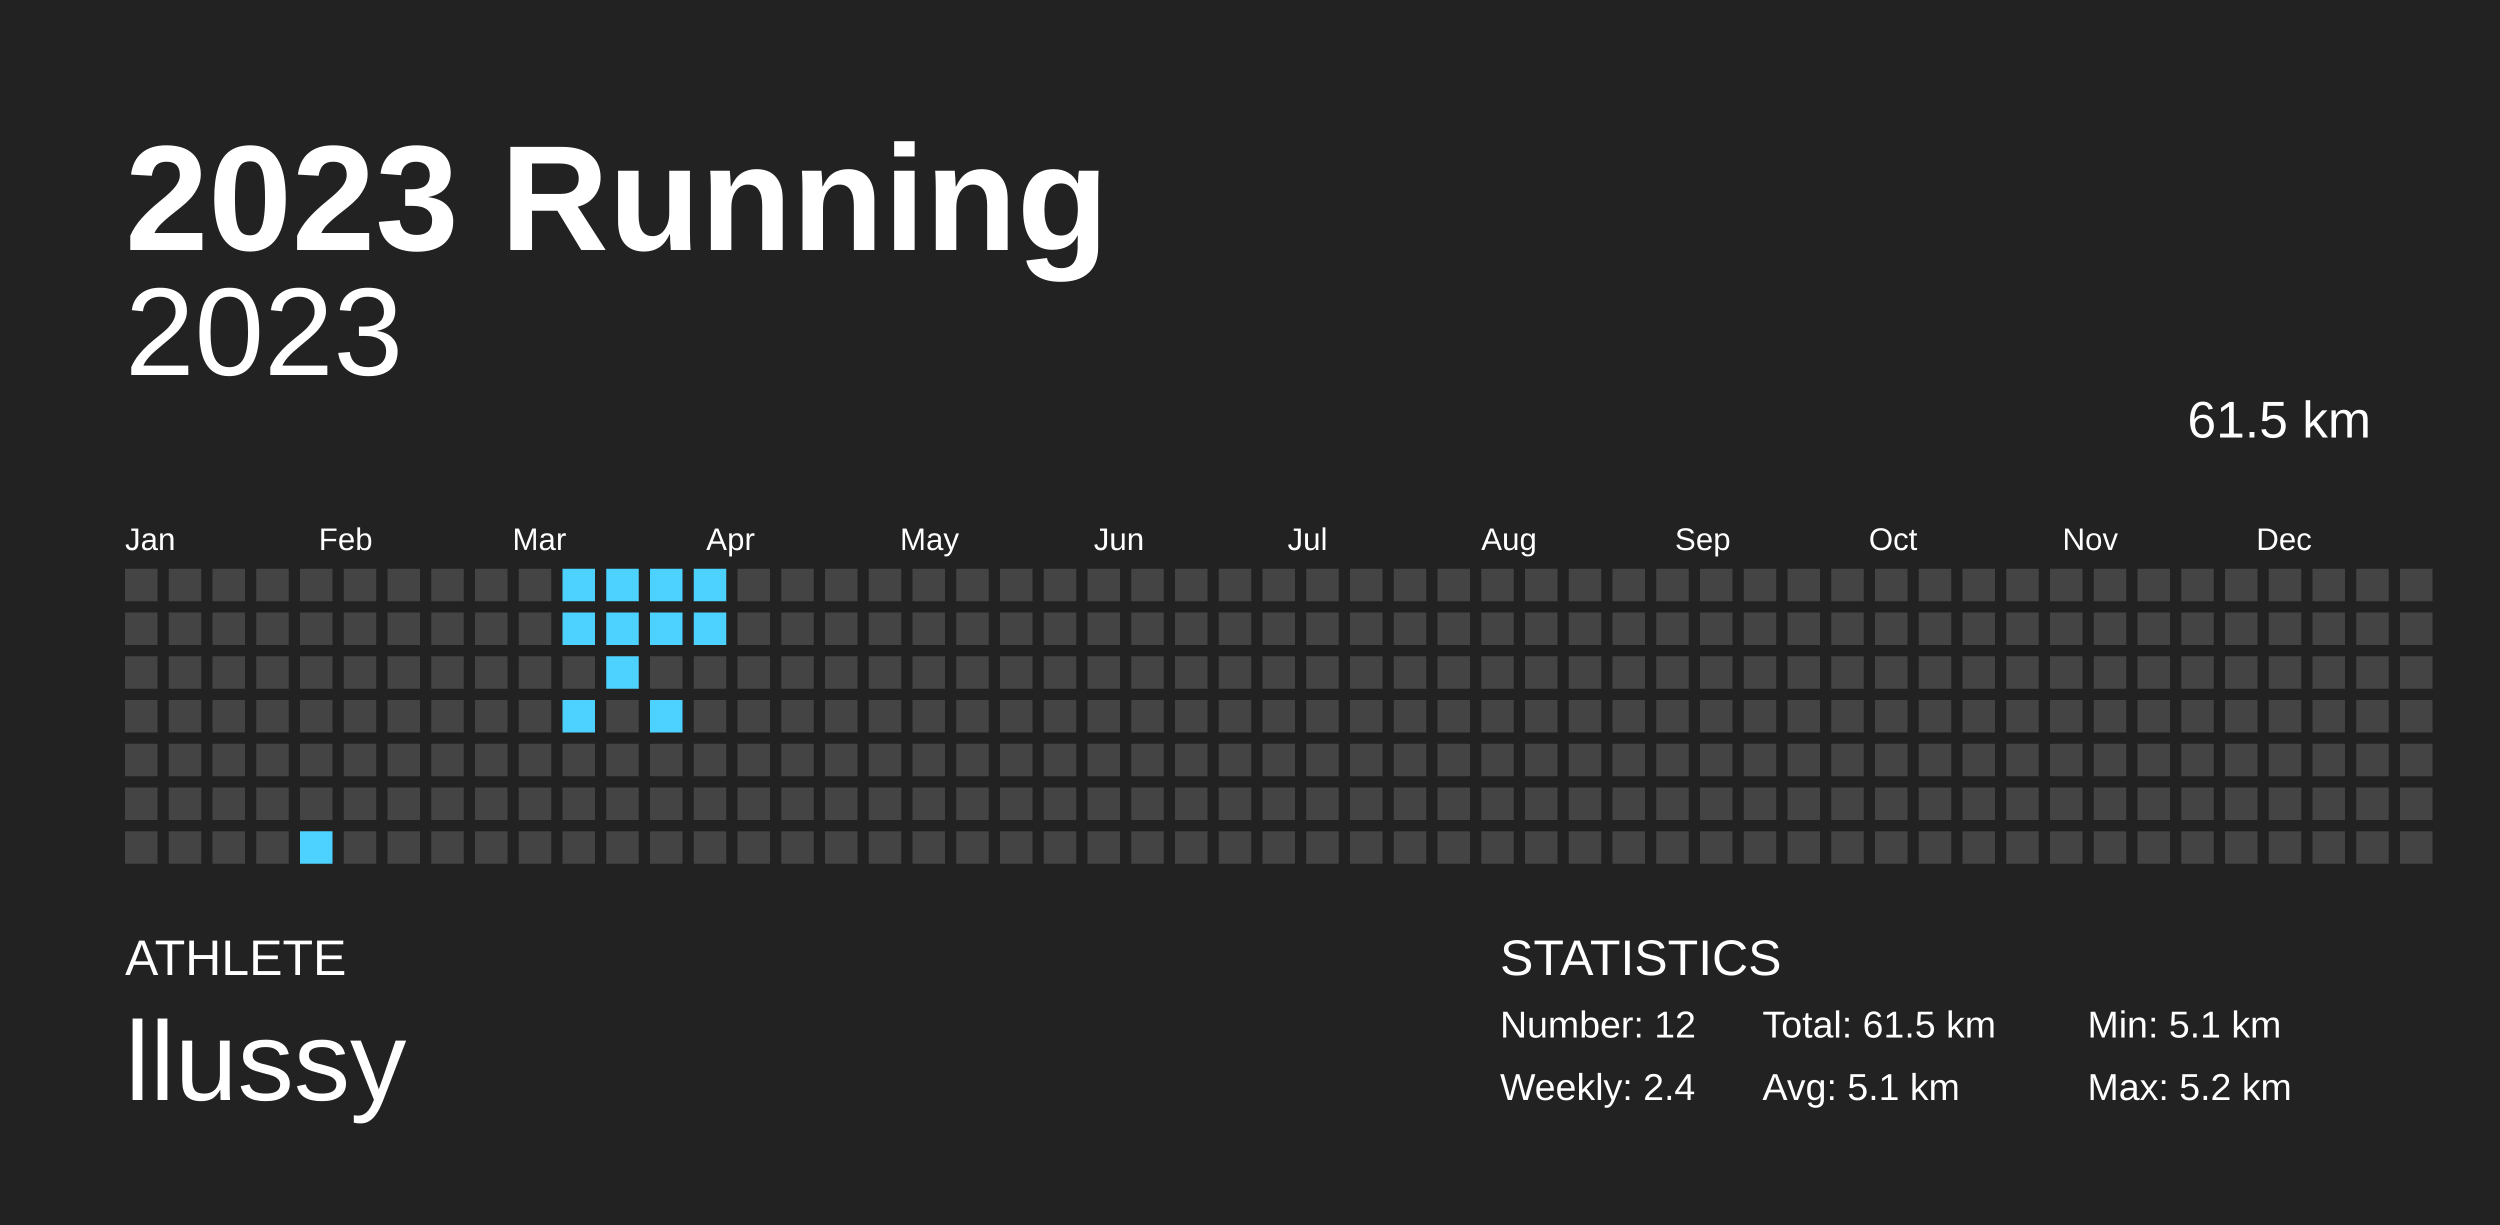
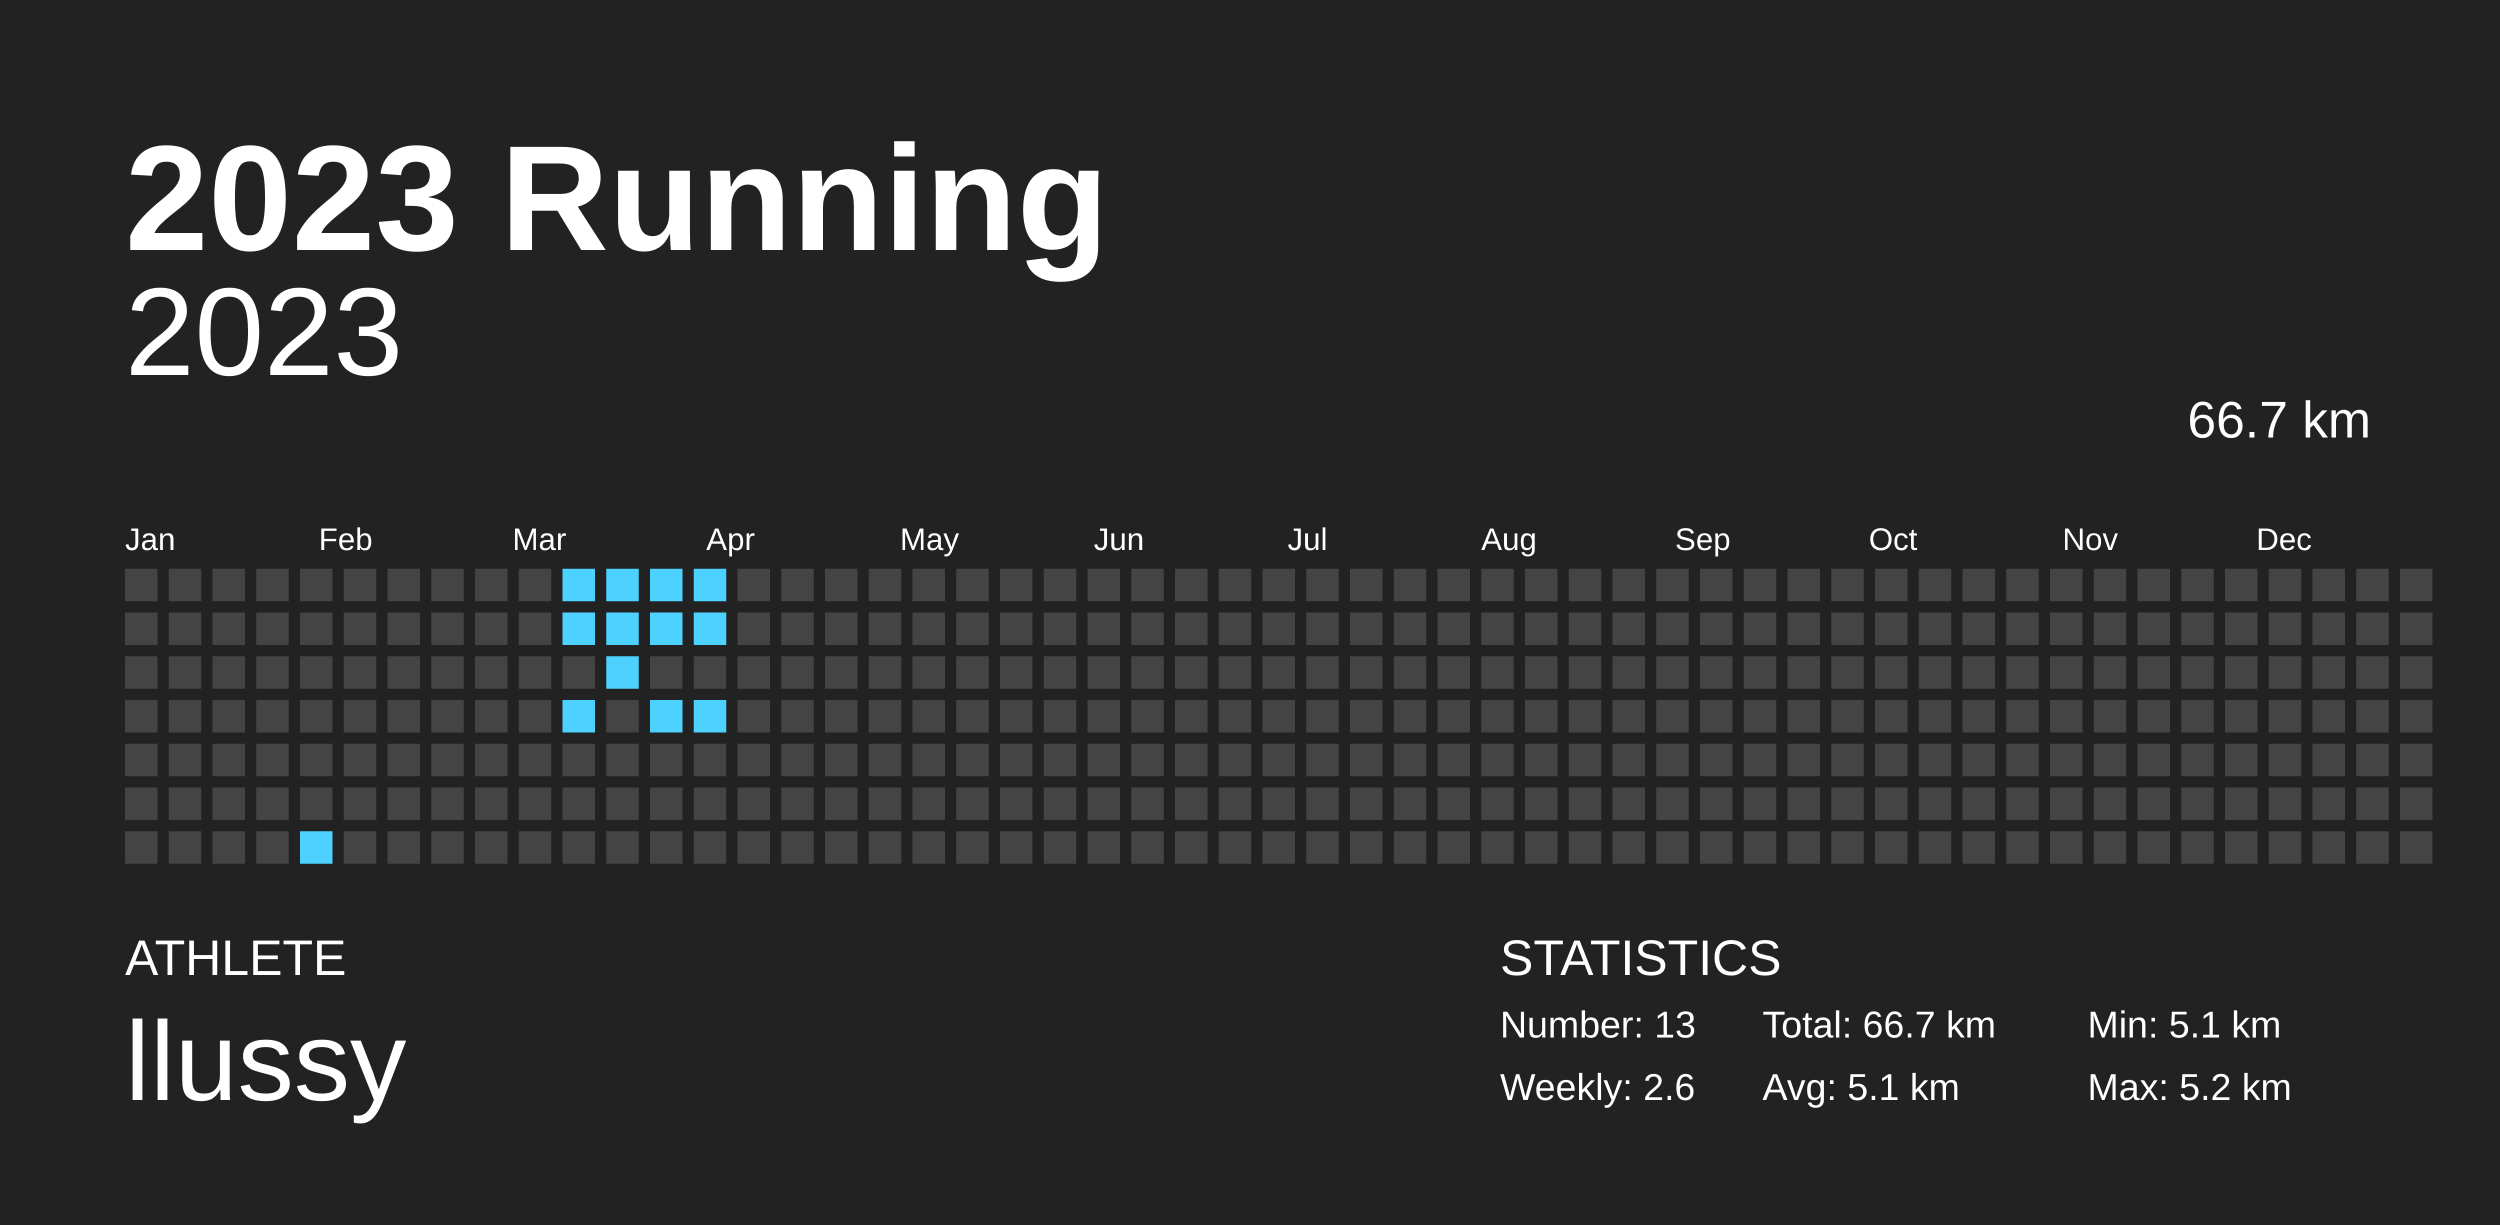
<svg xmlns="http://www.w3.org/2000/svg" baseProfile="full" height="98mm" version="1.1" viewBox="0,0,200,98" width="200mm">
  <defs />
  <rect fill="#222222" height="98" width="200" x="0" y="0" />
  <text fill="#FFFFFF" style="font-size:12px; font-family:Arial; font-weight:bold;" x="10" y="20">2023 Running</text>
  <text fill="#FFFFFF" style="font-size:4px; font-family:Arial" x="10" y="78">ATHLETE</text>
  <text fill="#FFFFFF" style="font-size:9px; font-family:Arial" x="10" y="88">llussy</text>
  <text fill="#FFFFFF" style="font-size:4px; font-family:Arial" x="120" y="78">STATISTICS</text>
-   <text fill="#FFFFFF" style="font-size:3px; font-family:Arial" x="120" y="83">Number: 12</text>
-   <text fill="#FFFFFF" style="font-size:3px; font-family:Arial" x="120" y="88">Weekly: 2.4</text>
-   <text fill="#FFFFFF" style="font-size:3px; font-family:Arial" x="141" y="83">Total: 61.5 km</text>
+   <text fill="#FFFFFF" style="font-size:3px; font-family:Arial" x="120" y="83">Number: 13</text>
+   <text fill="#FFFFFF" style="font-size:3px; font-family:Arial" x="120" y="88">Weekly: 2.6</text>
+   <text fill="#FFFFFF" style="font-size:3px; font-family:Arial" x="141" y="83">Total: 66.7 km</text>
  <text fill="#FFFFFF" style="font-size:3px; font-family:Arial" x="141" y="88">Avg: 5.1 km</text>
  <text fill="#FFFFFF" style="font-size:3px; font-family:Arial" x="167" y="83">Min: 5.1 km</text>
  <text fill="#FFFFFF" style="font-size:3px; font-family:Arial" x="167" y="88">Max: 5.2 km</text>
  <text alignment-baseline="hanging" fill="#FFFFFF" style="font-size:10.0px; font-family:Arial;" x="10" y="30">2023</text>
-   <text alignment-baseline="hanging" fill="#FFFFFF" style="font-size:4.125px; font-family:Arial;" x="175" y="35">61.5 km</text>
+   <text alignment-baseline="hanging" fill="#FFFFFF" style="font-size:4.125px; font-family:Arial;" x="175" y="35">66.7 km</text>
  <text fill="#FFFFFF" style="font-size:2.5px; font-family:Arial" x="10.0" y="44">Jan</text>
  <text fill="#FFFFFF" style="font-size:2.5px; font-family:Arial" x="25.5" y="44">Feb</text>
  <text fill="#FFFFFF" style="font-size:2.5px; font-family:Arial" x="41.0" y="44">Mar</text>
  <text fill="#FFFFFF" style="font-size:2.5px; font-family:Arial" x="56.5" y="44">Apr</text>
  <text fill="#FFFFFF" style="font-size:2.5px; font-family:Arial" x="72.0" y="44">May</text>
  <text fill="#FFFFFF" style="font-size:2.5px; font-family:Arial" x="87.5" y="44">Jun</text>
  <text fill="#FFFFFF" style="font-size:2.5px; font-family:Arial" x="103.0" y="44">Jul</text>
  <text fill="#FFFFFF" style="font-size:2.5px; font-family:Arial" x="118.5" y="44">Aug</text>
  <text fill="#FFFFFF" style="font-size:2.5px; font-family:Arial" x="134.0" y="44">Sep</text>
  <text fill="#FFFFFF" style="font-size:2.5px; font-family:Arial" x="149.5" y="44">Oct</text>
  <text fill="#FFFFFF" style="font-size:2.5px; font-family:Arial" x="165.0" y="44">Nov</text>
  <text fill="#FFFFFF" style="font-size:2.5px; font-family:Arial" x="180.5" y="44">Dec</text>
  <rect fill="#444444" height="2.6" width="2.6" x="10.0" y="45.5" />
  <rect fill="#444444" height="2.6" width="2.6" x="10.0" y="49.0" />
  <rect fill="#444444" height="2.6" width="2.6" x="10.0" y="52.5" />
  <rect fill="#444444" height="2.6" width="2.6" x="10.0" y="56.0" />
  <rect fill="#444444" height="2.6" width="2.6" x="10.0" y="59.5" />
  <rect fill="#444444" height="2.6" width="2.6" x="10.0" y="63.0" />
  <rect fill="#444444" height="2.6" width="2.6" x="10.0" y="66.5" />
  <rect fill="#444444" height="2.6" width="2.6" x="13.5" y="45.5" />
  <rect fill="#444444" height="2.6" width="2.6" x="13.5" y="49.0" />
  <rect fill="#444444" height="2.6" width="2.6" x="13.5" y="52.5" />
  <rect fill="#444444" height="2.6" width="2.6" x="13.5" y="56.0" />
  <rect fill="#444444" height="2.6" width="2.6" x="13.5" y="59.5" />
  <rect fill="#444444" height="2.6" width="2.6" x="13.5" y="63.0" />
  <rect fill="#444444" height="2.6" width="2.6" x="13.5" y="66.5" />
  <rect fill="#444444" height="2.6" width="2.6" x="17.0" y="45.5" />
  <rect fill="#444444" height="2.6" width="2.6" x="17.0" y="49.0" />
  <rect fill="#444444" height="2.6" width="2.6" x="17.0" y="52.5" />
  <rect fill="#444444" height="2.6" width="2.6" x="17.0" y="56.0" />
  <rect fill="#444444" height="2.6" width="2.6" x="17.0" y="59.5" />
  <rect fill="#444444" height="2.6" width="2.6" x="17.0" y="63.0" />
  <rect fill="#444444" height="2.6" width="2.6" x="17.0" y="66.5" />
  <rect fill="#444444" height="2.6" width="2.6" x="20.5" y="45.5" />
  <rect fill="#444444" height="2.6" width="2.6" x="20.5" y="49.0" />
  <rect fill="#444444" height="2.6" width="2.6" x="20.5" y="52.5" />
  <rect fill="#444444" height="2.6" width="2.6" x="20.5" y="56.0" />
  <rect fill="#444444" height="2.6" width="2.6" x="20.5" y="59.5" />
  <rect fill="#444444" height="2.6" width="2.6" x="20.5" y="63.0" />
  <rect fill="#444444" height="2.6" width="2.6" x="20.5" y="66.5" />
  <rect fill="#444444" height="2.6" width="2.6" x="24.0" y="45.5" />
  <rect fill="#444444" height="2.6" width="2.6" x="24.0" y="49.0" />
  <rect fill="#444444" height="2.6" width="2.6" x="24.0" y="52.5" />
  <rect fill="#444444" height="2.6" width="2.6" x="24.0" y="56.0" />
  <rect fill="#444444" height="2.6" width="2.6" x="24.0" y="59.5" />
  <rect fill="#444444" height="2.6" width="2.6" x="24.0" y="63.0" />
  <rect fill="#4dd2ff" height="2.6" width="2.6" x="24.0" y="66.5" />
  <rect fill="#444444" height="2.6" width="2.6" x="27.5" y="45.5" />
  <rect fill="#444444" height="2.6" width="2.6" x="27.5" y="49.0" />
  <rect fill="#444444" height="2.6" width="2.6" x="27.5" y="52.5" />
  <rect fill="#444444" height="2.6" width="2.6" x="27.5" y="56.0" />
  <rect fill="#444444" height="2.6" width="2.6" x="27.5" y="59.5" />
  <rect fill="#444444" height="2.6" width="2.6" x="27.5" y="63.0" />
  <rect fill="#444444" height="2.6" width="2.6" x="27.5" y="66.5" />
  <rect fill="#444444" height="2.6" width="2.6" x="31.0" y="45.5" />
  <rect fill="#444444" height="2.6" width="2.6" x="31.0" y="49.0" />
  <rect fill="#444444" height="2.6" width="2.6" x="31.0" y="52.5" />
  <rect fill="#444444" height="2.6" width="2.6" x="31.0" y="56.0" />
  <rect fill="#444444" height="2.6" width="2.6" x="31.0" y="59.5" />
  <rect fill="#444444" height="2.6" width="2.6" x="31.0" y="63.0" />
  <rect fill="#444444" height="2.6" width="2.6" x="31.0" y="66.5" />
  <rect fill="#444444" height="2.6" width="2.6" x="34.5" y="45.5" />
  <rect fill="#444444" height="2.6" width="2.6" x="34.5" y="49.0" />
  <rect fill="#444444" height="2.6" width="2.6" x="34.5" y="52.5" />
  <rect fill="#444444" height="2.6" width="2.6" x="34.5" y="56.0" />
  <rect fill="#444444" height="2.6" width="2.6" x="34.5" y="59.5" />
  <rect fill="#444444" height="2.6" width="2.6" x="34.5" y="63.0" />
  <rect fill="#444444" height="2.6" width="2.6" x="34.5" y="66.5" />
  <rect fill="#444444" height="2.6" width="2.6" x="38.0" y="45.5" />
  <rect fill="#444444" height="2.6" width="2.6" x="38.0" y="49.0" />
  <rect fill="#444444" height="2.6" width="2.6" x="38.0" y="52.5" />
  <rect fill="#444444" height="2.6" width="2.6" x="38.0" y="56.0" />
  <rect fill="#444444" height="2.6" width="2.6" x="38.0" y="59.5" />
  <rect fill="#444444" height="2.6" width="2.6" x="38.0" y="63.0" />
  <rect fill="#444444" height="2.6" width="2.6" x="38.0" y="66.5" />
  <rect fill="#444444" height="2.6" width="2.6" x="41.5" y="45.5" />
  <rect fill="#444444" height="2.6" width="2.6" x="41.5" y="49.0" />
  <rect fill="#444444" height="2.6" width="2.6" x="41.5" y="52.5" />
  <rect fill="#444444" height="2.6" width="2.6" x="41.5" y="56.0" />
  <rect fill="#444444" height="2.6" width="2.6" x="41.5" y="59.5" />
  <rect fill="#444444" height="2.6" width="2.6" x="41.5" y="63.0" />
  <rect fill="#444444" height="2.6" width="2.6" x="41.5" y="66.5" />
  <rect fill="#4dd2ff" height="2.6" width="2.6" x="45.0" y="45.5" />
  <rect fill="#4dd2ff" height="2.6" width="2.6" x="45.0" y="49.0" />
  <rect fill="#444444" height="2.6" width="2.6" x="45.0" y="52.5" />
  <rect fill="#4dd2ff" height="2.6" width="2.6" x="45.0" y="56.0" />
  <rect fill="#444444" height="2.6" width="2.6" x="45.0" y="59.5" />
  <rect fill="#444444" height="2.6" width="2.6" x="45.0" y="63.0" />
  <rect fill="#444444" height="2.6" width="2.6" x="45.0" y="66.5" />
  <rect fill="#4dd2ff" height="2.6" width="2.6" x="48.5" y="45.5" />
  <rect fill="#4dd2ff" height="2.6" width="2.6" x="48.5" y="49.0" />
  <rect fill="#4dd2ff" height="2.6" width="2.6" x="48.5" y="52.5" />
  <rect fill="#444444" height="2.6" width="2.6" x="48.5" y="56.0" />
  <rect fill="#444444" height="2.6" width="2.6" x="48.5" y="59.5" />
  <rect fill="#444444" height="2.6" width="2.6" x="48.5" y="63.0" />
  <rect fill="#444444" height="2.6" width="2.6" x="48.5" y="66.5" />
  <rect fill="#4dd2ff" height="2.6" width="2.6" x="52.0" y="45.5" />
  <rect fill="#4dd2ff" height="2.6" width="2.6" x="52.0" y="49.0" />
  <rect fill="#444444" height="2.6" width="2.6" x="52.0" y="52.5" />
  <rect fill="#4dd2ff" height="2.6" width="2.6" x="52.0" y="56.0" />
  <rect fill="#444444" height="2.6" width="2.6" x="52.0" y="59.5" />
  <rect fill="#444444" height="2.6" width="2.6" x="52.0" y="63.0" />
  <rect fill="#444444" height="2.6" width="2.6" x="52.0" y="66.5" />
  <rect fill="#4dd2ff" height="2.6" width="2.6" x="55.5" y="45.5" />
  <rect fill="#4dd2ff" height="2.6" width="2.6" x="55.5" y="49.0" />
  <rect fill="#444444" height="2.6" width="2.6" x="55.5" y="52.5" />
-   <rect fill="#444444" height="2.6" width="2.6" x="55.5" y="56.0" />
+   <rect fill="#4dd2ff" height="2.6" width="2.6" x="55.5" y="56.0" />
  <rect fill="#444444" height="2.6" width="2.6" x="55.5" y="59.5" />
  <rect fill="#444444" height="2.6" width="2.6" x="55.5" y="63.0" />
  <rect fill="#444444" height="2.6" width="2.6" x="55.5" y="66.5" />
  <rect fill="#444444" height="2.6" width="2.6" x="59.0" y="45.5" />
  <rect fill="#444444" height="2.6" width="2.6" x="59.0" y="49.0" />
  <rect fill="#444444" height="2.6" width="2.6" x="59.0" y="52.5" />
  <rect fill="#444444" height="2.6" width="2.6" x="59.0" y="56.0" />
  <rect fill="#444444" height="2.6" width="2.6" x="59.0" y="59.5" />
  <rect fill="#444444" height="2.6" width="2.6" x="59.0" y="63.0" />
  <rect fill="#444444" height="2.6" width="2.6" x="59.0" y="66.5" />
  <rect fill="#444444" height="2.6" width="2.6" x="62.5" y="45.5" />
  <rect fill="#444444" height="2.6" width="2.6" x="62.5" y="49.0" />
  <rect fill="#444444" height="2.6" width="2.6" x="62.5" y="52.5" />
  <rect fill="#444444" height="2.6" width="2.6" x="62.5" y="56.0" />
  <rect fill="#444444" height="2.6" width="2.6" x="62.5" y="59.5" />
  <rect fill="#444444" height="2.6" width="2.6" x="62.5" y="63.0" />
  <rect fill="#444444" height="2.6" width="2.6" x="62.5" y="66.5" />
  <rect fill="#444444" height="2.6" width="2.6" x="66.0" y="45.5" />
  <rect fill="#444444" height="2.6" width="2.6" x="66.0" y="49.0" />
  <rect fill="#444444" height="2.6" width="2.6" x="66.0" y="52.5" />
  <rect fill="#444444" height="2.6" width="2.6" x="66.0" y="56.0" />
  <rect fill="#444444" height="2.6" width="2.6" x="66.0" y="59.5" />
  <rect fill="#444444" height="2.6" width="2.6" x="66.0" y="63.0" />
  <rect fill="#444444" height="2.6" width="2.6" x="66.0" y="66.5" />
  <rect fill="#444444" height="2.6" width="2.6" x="69.5" y="45.5" />
  <rect fill="#444444" height="2.6" width="2.6" x="69.5" y="49.0" />
  <rect fill="#444444" height="2.6" width="2.6" x="69.5" y="52.5" />
  <rect fill="#444444" height="2.6" width="2.6" x="69.5" y="56.0" />
  <rect fill="#444444" height="2.6" width="2.6" x="69.5" y="59.5" />
  <rect fill="#444444" height="2.6" width="2.6" x="69.5" y="63.0" />
  <rect fill="#444444" height="2.6" width="2.6" x="69.5" y="66.5" />
  <rect fill="#444444" height="2.6" width="2.6" x="73.0" y="45.5" />
  <rect fill="#444444" height="2.6" width="2.6" x="73.0" y="49.0" />
  <rect fill="#444444" height="2.6" width="2.6" x="73.0" y="52.5" />
  <rect fill="#444444" height="2.6" width="2.6" x="73.0" y="56.0" />
  <rect fill="#444444" height="2.6" width="2.6" x="73.0" y="59.5" />
  <rect fill="#444444" height="2.6" width="2.6" x="73.0" y="63.0" />
  <rect fill="#444444" height="2.6" width="2.6" x="73.0" y="66.5" />
  <rect fill="#444444" height="2.6" width="2.6" x="76.5" y="45.5" />
  <rect fill="#444444" height="2.6" width="2.6" x="76.5" y="49.0" />
  <rect fill="#444444" height="2.6" width="2.6" x="76.5" y="52.5" />
  <rect fill="#444444" height="2.6" width="2.6" x="76.5" y="56.0" />
  <rect fill="#444444" height="2.6" width="2.6" x="76.5" y="59.5" />
  <rect fill="#444444" height="2.6" width="2.6" x="76.5" y="63.0" />
  <rect fill="#444444" height="2.6" width="2.6" x="76.5" y="66.5" />
  <rect fill="#444444" height="2.6" width="2.6" x="80.0" y="45.5" />
  <rect fill="#444444" height="2.6" width="2.6" x="80.0" y="49.0" />
  <rect fill="#444444" height="2.6" width="2.6" x="80.0" y="52.5" />
  <rect fill="#444444" height="2.6" width="2.6" x="80.0" y="56.0" />
  <rect fill="#444444" height="2.6" width="2.6" x="80.0" y="59.5" />
  <rect fill="#444444" height="2.6" width="2.6" x="80.0" y="63.0" />
  <rect fill="#444444" height="2.6" width="2.6" x="80.0" y="66.5" />
  <rect fill="#444444" height="2.6" width="2.6" x="83.5" y="45.5" />
  <rect fill="#444444" height="2.6" width="2.6" x="83.5" y="49.0" />
  <rect fill="#444444" height="2.6" width="2.6" x="83.5" y="52.5" />
  <rect fill="#444444" height="2.6" width="2.6" x="83.5" y="56.0" />
  <rect fill="#444444" height="2.6" width="2.6" x="83.5" y="59.5" />
  <rect fill="#444444" height="2.6" width="2.6" x="83.5" y="63.0" />
  <rect fill="#444444" height="2.6" width="2.6" x="83.5" y="66.5" />
  <rect fill="#444444" height="2.6" width="2.6" x="87.0" y="45.5" />
  <rect fill="#444444" height="2.6" width="2.6" x="87.0" y="49.0" />
  <rect fill="#444444" height="2.6" width="2.6" x="87.0" y="52.5" />
  <rect fill="#444444" height="2.6" width="2.6" x="87.0" y="56.0" />
  <rect fill="#444444" height="2.6" width="2.6" x="87.0" y="59.5" />
  <rect fill="#444444" height="2.6" width="2.6" x="87.0" y="63.0" />
  <rect fill="#444444" height="2.6" width="2.6" x="87.0" y="66.5" />
  <rect fill="#444444" height="2.6" width="2.6" x="90.5" y="45.5" />
  <rect fill="#444444" height="2.6" width="2.6" x="90.5" y="49.0" />
  <rect fill="#444444" height="2.6" width="2.6" x="90.5" y="52.5" />
  <rect fill="#444444" height="2.6" width="2.6" x="90.5" y="56.0" />
  <rect fill="#444444" height="2.6" width="2.6" x="90.5" y="59.5" />
  <rect fill="#444444" height="2.6" width="2.6" x="90.5" y="63.0" />
  <rect fill="#444444" height="2.6" width="2.6" x="90.5" y="66.5" />
  <rect fill="#444444" height="2.6" width="2.6" x="94.0" y="45.5" />
  <rect fill="#444444" height="2.6" width="2.6" x="94.0" y="49.0" />
  <rect fill="#444444" height="2.6" width="2.6" x="94.0" y="52.5" />
  <rect fill="#444444" height="2.6" width="2.6" x="94.0" y="56.0" />
  <rect fill="#444444" height="2.6" width="2.6" x="94.0" y="59.5" />
  <rect fill="#444444" height="2.6" width="2.6" x="94.0" y="63.0" />
  <rect fill="#444444" height="2.6" width="2.6" x="94.0" y="66.5" />
  <rect fill="#444444" height="2.6" width="2.6" x="97.5" y="45.5" />
  <rect fill="#444444" height="2.6" width="2.6" x="97.5" y="49.0" />
  <rect fill="#444444" height="2.6" width="2.6" x="97.5" y="52.5" />
  <rect fill="#444444" height="2.6" width="2.6" x="97.5" y="56.0" />
  <rect fill="#444444" height="2.6" width="2.6" x="97.5" y="59.5" />
  <rect fill="#444444" height="2.6" width="2.6" x="97.5" y="63.0" />
  <rect fill="#444444" height="2.6" width="2.6" x="97.5" y="66.5" />
  <rect fill="#444444" height="2.6" width="2.6" x="101.0" y="45.5" />
  <rect fill="#444444" height="2.6" width="2.6" x="101.0" y="49.0" />
  <rect fill="#444444" height="2.6" width="2.6" x="101.0" y="52.5" />
  <rect fill="#444444" height="2.6" width="2.6" x="101.0" y="56.0" />
  <rect fill="#444444" height="2.6" width="2.6" x="101.0" y="59.5" />
  <rect fill="#444444" height="2.6" width="2.6" x="101.0" y="63.0" />
  <rect fill="#444444" height="2.6" width="2.6" x="101.0" y="66.5" />
  <rect fill="#444444" height="2.6" width="2.6" x="104.5" y="45.5" />
  <rect fill="#444444" height="2.6" width="2.6" x="104.5" y="49.0" />
  <rect fill="#444444" height="2.6" width="2.6" x="104.5" y="52.5" />
  <rect fill="#444444" height="2.6" width="2.6" x="104.5" y="56.0" />
  <rect fill="#444444" height="2.6" width="2.6" x="104.5" y="59.5" />
  <rect fill="#444444" height="2.6" width="2.6" x="104.5" y="63.0" />
  <rect fill="#444444" height="2.6" width="2.6" x="104.5" y="66.5" />
  <rect fill="#444444" height="2.6" width="2.6" x="108.0" y="45.5" />
  <rect fill="#444444" height="2.6" width="2.6" x="108.0" y="49.0" />
  <rect fill="#444444" height="2.6" width="2.6" x="108.0" y="52.5" />
  <rect fill="#444444" height="2.6" width="2.6" x="108.0" y="56.0" />
  <rect fill="#444444" height="2.6" width="2.6" x="108.0" y="59.5" />
  <rect fill="#444444" height="2.6" width="2.6" x="108.0" y="63.0" />
  <rect fill="#444444" height="2.6" width="2.6" x="108.0" y="66.5" />
  <rect fill="#444444" height="2.6" width="2.6" x="111.5" y="45.5" />
  <rect fill="#444444" height="2.6" width="2.6" x="111.5" y="49.0" />
  <rect fill="#444444" height="2.6" width="2.6" x="111.5" y="52.5" />
  <rect fill="#444444" height="2.6" width="2.6" x="111.5" y="56.0" />
  <rect fill="#444444" height="2.6" width="2.6" x="111.5" y="59.5" />
  <rect fill="#444444" height="2.6" width="2.6" x="111.5" y="63.0" />
  <rect fill="#444444" height="2.6" width="2.6" x="111.5" y="66.5" />
  <rect fill="#444444" height="2.6" width="2.6" x="115.0" y="45.5" />
  <rect fill="#444444" height="2.6" width="2.6" x="115.0" y="49.0" />
  <rect fill="#444444" height="2.6" width="2.6" x="115.0" y="52.5" />
  <rect fill="#444444" height="2.6" width="2.6" x="115.0" y="56.0" />
  <rect fill="#444444" height="2.6" width="2.6" x="115.0" y="59.5" />
  <rect fill="#444444" height="2.6" width="2.6" x="115.0" y="63.0" />
  <rect fill="#444444" height="2.6" width="2.6" x="115.0" y="66.5" />
  <rect fill="#444444" height="2.6" width="2.6" x="118.5" y="45.5" />
  <rect fill="#444444" height="2.6" width="2.6" x="118.5" y="49.0" />
  <rect fill="#444444" height="2.6" width="2.6" x="118.5" y="52.5" />
  <rect fill="#444444" height="2.6" width="2.6" x="118.5" y="56.0" />
  <rect fill="#444444" height="2.6" width="2.6" x="118.5" y="59.5" />
  <rect fill="#444444" height="2.6" width="2.6" x="118.5" y="63.0" />
  <rect fill="#444444" height="2.6" width="2.6" x="118.5" y="66.5" />
  <rect fill="#444444" height="2.6" width="2.6" x="122.0" y="45.5" />
  <rect fill="#444444" height="2.6" width="2.6" x="122.0" y="49.0" />
  <rect fill="#444444" height="2.6" width="2.6" x="122.0" y="52.5" />
  <rect fill="#444444" height="2.6" width="2.6" x="122.0" y="56.0" />
  <rect fill="#444444" height="2.6" width="2.6" x="122.0" y="59.5" />
  <rect fill="#444444" height="2.6" width="2.6" x="122.0" y="63.0" />
  <rect fill="#444444" height="2.6" width="2.6" x="122.0" y="66.5" />
  <rect fill="#444444" height="2.6" width="2.6" x="125.5" y="45.5" />
  <rect fill="#444444" height="2.6" width="2.6" x="125.5" y="49.0" />
  <rect fill="#444444" height="2.6" width="2.6" x="125.5" y="52.5" />
  <rect fill="#444444" height="2.6" width="2.6" x="125.5" y="56.0" />
  <rect fill="#444444" height="2.6" width="2.6" x="125.5" y="59.5" />
  <rect fill="#444444" height="2.6" width="2.6" x="125.5" y="63.0" />
  <rect fill="#444444" height="2.6" width="2.6" x="125.5" y="66.5" />
  <rect fill="#444444" height="2.6" width="2.6" x="129.0" y="45.5" />
  <rect fill="#444444" height="2.6" width="2.6" x="129.0" y="49.0" />
  <rect fill="#444444" height="2.6" width="2.6" x="129.0" y="52.5" />
  <rect fill="#444444" height="2.6" width="2.6" x="129.0" y="56.0" />
  <rect fill="#444444" height="2.6" width="2.6" x="129.0" y="59.5" />
  <rect fill="#444444" height="2.6" width="2.6" x="129.0" y="63.0" />
  <rect fill="#444444" height="2.6" width="2.6" x="129.0" y="66.5" />
  <rect fill="#444444" height="2.6" width="2.6" x="132.5" y="45.5" />
  <rect fill="#444444" height="2.6" width="2.6" x="132.5" y="49.0" />
  <rect fill="#444444" height="2.6" width="2.6" x="132.5" y="52.5" />
  <rect fill="#444444" height="2.6" width="2.6" x="132.5" y="56.0" />
  <rect fill="#444444" height="2.6" width="2.6" x="132.5" y="59.5" />
  <rect fill="#444444" height="2.6" width="2.6" x="132.5" y="63.0" />
  <rect fill="#444444" height="2.6" width="2.6" x="132.5" y="66.5" />
  <rect fill="#444444" height="2.6" width="2.6" x="136.0" y="45.5" />
  <rect fill="#444444" height="2.6" width="2.6" x="136.0" y="49.0" />
  <rect fill="#444444" height="2.6" width="2.6" x="136.0" y="52.5" />
  <rect fill="#444444" height="2.6" width="2.6" x="136.0" y="56.0" />
  <rect fill="#444444" height="2.6" width="2.6" x="136.0" y="59.5" />
  <rect fill="#444444" height="2.6" width="2.6" x="136.0" y="63.0" />
  <rect fill="#444444" height="2.6" width="2.6" x="136.0" y="66.5" />
  <rect fill="#444444" height="2.6" width="2.6" x="139.5" y="45.5" />
  <rect fill="#444444" height="2.6" width="2.6" x="139.5" y="49.0" />
  <rect fill="#444444" height="2.6" width="2.6" x="139.5" y="52.5" />
  <rect fill="#444444" height="2.6" width="2.6" x="139.5" y="56.0" />
  <rect fill="#444444" height="2.6" width="2.6" x="139.5" y="59.5" />
  <rect fill="#444444" height="2.6" width="2.6" x="139.5" y="63.0" />
  <rect fill="#444444" height="2.6" width="2.6" x="139.5" y="66.5" />
  <rect fill="#444444" height="2.6" width="2.6" x="143.0" y="45.5" />
  <rect fill="#444444" height="2.6" width="2.6" x="143.0" y="49.0" />
  <rect fill="#444444" height="2.6" width="2.6" x="143.0" y="52.5" />
  <rect fill="#444444" height="2.6" width="2.6" x="143.0" y="56.0" />
  <rect fill="#444444" height="2.6" width="2.6" x="143.0" y="59.5" />
  <rect fill="#444444" height="2.6" width="2.6" x="143.0" y="63.0" />
  <rect fill="#444444" height="2.6" width="2.6" x="143.0" y="66.5" />
  <rect fill="#444444" height="2.6" width="2.6" x="146.5" y="45.5" />
  <rect fill="#444444" height="2.6" width="2.6" x="146.5" y="49.0" />
  <rect fill="#444444" height="2.6" width="2.6" x="146.5" y="52.5" />
  <rect fill="#444444" height="2.6" width="2.6" x="146.5" y="56.0" />
  <rect fill="#444444" height="2.6" width="2.6" x="146.5" y="59.5" />
  <rect fill="#444444" height="2.6" width="2.6" x="146.5" y="63.0" />
  <rect fill="#444444" height="2.6" width="2.6" x="146.5" y="66.5" />
  <rect fill="#444444" height="2.6" width="2.6" x="150.0" y="45.5" />
  <rect fill="#444444" height="2.6" width="2.6" x="150.0" y="49.0" />
  <rect fill="#444444" height="2.6" width="2.6" x="150.0" y="52.5" />
  <rect fill="#444444" height="2.6" width="2.6" x="150.0" y="56.0" />
  <rect fill="#444444" height="2.6" width="2.6" x="150.0" y="59.5" />
  <rect fill="#444444" height="2.6" width="2.6" x="150.0" y="63.0" />
  <rect fill="#444444" height="2.6" width="2.6" x="150.0" y="66.5" />
  <rect fill="#444444" height="2.6" width="2.6" x="153.5" y="45.5" />
  <rect fill="#444444" height="2.6" width="2.6" x="153.5" y="49.0" />
  <rect fill="#444444" height="2.6" width="2.6" x="153.5" y="52.5" />
  <rect fill="#444444" height="2.6" width="2.6" x="153.5" y="56.0" />
  <rect fill="#444444" height="2.6" width="2.6" x="153.5" y="59.5" />
  <rect fill="#444444" height="2.6" width="2.6" x="153.5" y="63.0" />
  <rect fill="#444444" height="2.6" width="2.6" x="153.5" y="66.5" />
  <rect fill="#444444" height="2.6" width="2.6" x="157.0" y="45.5" />
  <rect fill="#444444" height="2.6" width="2.6" x="157.0" y="49.0" />
  <rect fill="#444444" height="2.6" width="2.6" x="157.0" y="52.5" />
  <rect fill="#444444" height="2.6" width="2.6" x="157.0" y="56.0" />
  <rect fill="#444444" height="2.6" width="2.6" x="157.0" y="59.5" />
  <rect fill="#444444" height="2.6" width="2.6" x="157.0" y="63.0" />
  <rect fill="#444444" height="2.6" width="2.6" x="157.0" y="66.5" />
  <rect fill="#444444" height="2.6" width="2.6" x="160.5" y="45.5" />
  <rect fill="#444444" height="2.6" width="2.6" x="160.5" y="49.0" />
  <rect fill="#444444" height="2.6" width="2.6" x="160.5" y="52.5" />
  <rect fill="#444444" height="2.6" width="2.6" x="160.5" y="56.0" />
  <rect fill="#444444" height="2.6" width="2.6" x="160.5" y="59.5" />
  <rect fill="#444444" height="2.6" width="2.6" x="160.5" y="63.0" />
  <rect fill="#444444" height="2.6" width="2.6" x="160.5" y="66.5" />
  <rect fill="#444444" height="2.6" width="2.6" x="164.0" y="45.5" />
  <rect fill="#444444" height="2.6" width="2.6" x="164.0" y="49.0" />
  <rect fill="#444444" height="2.6" width="2.6" x="164.0" y="52.5" />
  <rect fill="#444444" height="2.6" width="2.6" x="164.0" y="56.0" />
  <rect fill="#444444" height="2.6" width="2.6" x="164.0" y="59.5" />
  <rect fill="#444444" height="2.6" width="2.6" x="164.0" y="63.0" />
  <rect fill="#444444" height="2.6" width="2.6" x="164.0" y="66.5" />
  <rect fill="#444444" height="2.6" width="2.6" x="167.5" y="45.5" />
  <rect fill="#444444" height="2.6" width="2.6" x="167.5" y="49.0" />
  <rect fill="#444444" height="2.6" width="2.6" x="167.5" y="52.5" />
  <rect fill="#444444" height="2.6" width="2.6" x="167.5" y="56.0" />
  <rect fill="#444444" height="2.6" width="2.6" x="167.5" y="59.5" />
  <rect fill="#444444" height="2.6" width="2.6" x="167.5" y="63.0" />
  <rect fill="#444444" height="2.6" width="2.6" x="167.5" y="66.5" />
  <rect fill="#444444" height="2.6" width="2.6" x="171.0" y="45.5" />
  <rect fill="#444444" height="2.6" width="2.6" x="171.0" y="49.0" />
  <rect fill="#444444" height="2.6" width="2.6" x="171.0" y="52.5" />
  <rect fill="#444444" height="2.6" width="2.6" x="171.0" y="56.0" />
  <rect fill="#444444" height="2.6" width="2.6" x="171.0" y="59.5" />
  <rect fill="#444444" height="2.6" width="2.6" x="171.0" y="63.0" />
  <rect fill="#444444" height="2.6" width="2.6" x="171.0" y="66.5" />
  <rect fill="#444444" height="2.6" width="2.6" x="174.5" y="45.5" />
  <rect fill="#444444" height="2.6" width="2.6" x="174.5" y="49.0" />
  <rect fill="#444444" height="2.6" width="2.6" x="174.5" y="52.5" />
  <rect fill="#444444" height="2.6" width="2.6" x="174.5" y="56.0" />
  <rect fill="#444444" height="2.6" width="2.6" x="174.5" y="59.5" />
  <rect fill="#444444" height="2.6" width="2.6" x="174.5" y="63.0" />
  <rect fill="#444444" height="2.6" width="2.6" x="174.5" y="66.5" />
  <rect fill="#444444" height="2.6" width="2.6" x="178.0" y="45.5" />
  <rect fill="#444444" height="2.6" width="2.6" x="178.0" y="49.0" />
  <rect fill="#444444" height="2.6" width="2.6" x="178.0" y="52.5" />
  <rect fill="#444444" height="2.6" width="2.6" x="178.0" y="56.0" />
  <rect fill="#444444" height="2.6" width="2.6" x="178.0" y="59.5" />
  <rect fill="#444444" height="2.6" width="2.6" x="178.0" y="63.0" />
  <rect fill="#444444" height="2.6" width="2.6" x="178.0" y="66.5" />
  <rect fill="#444444" height="2.6" width="2.6" x="181.5" y="45.5" />
  <rect fill="#444444" height="2.6" width="2.6" x="181.5" y="49.0" />
  <rect fill="#444444" height="2.6" width="2.6" x="181.5" y="52.5" />
  <rect fill="#444444" height="2.6" width="2.6" x="181.5" y="56.0" />
  <rect fill="#444444" height="2.6" width="2.6" x="181.5" y="59.5" />
  <rect fill="#444444" height="2.6" width="2.6" x="181.5" y="63.0" />
  <rect fill="#444444" height="2.6" width="2.6" x="181.5" y="66.5" />
  <rect fill="#444444" height="2.6" width="2.6" x="185.0" y="45.5" />
  <rect fill="#444444" height="2.6" width="2.6" x="185.0" y="49.0" />
  <rect fill="#444444" height="2.6" width="2.6" x="185.0" y="52.5" />
  <rect fill="#444444" height="2.6" width="2.6" x="185.0" y="56.0" />
  <rect fill="#444444" height="2.6" width="2.6" x="185.0" y="59.5" />
  <rect fill="#444444" height="2.6" width="2.6" x="185.0" y="63.0" />
  <rect fill="#444444" height="2.6" width="2.6" x="185.0" y="66.5" />
  <rect fill="#444444" height="2.6" width="2.6" x="188.5" y="45.5" />
  <rect fill="#444444" height="2.6" width="2.6" x="188.5" y="49.0" />
  <rect fill="#444444" height="2.6" width="2.6" x="188.5" y="52.5" />
  <rect fill="#444444" height="2.6" width="2.6" x="188.5" y="56.0" />
  <rect fill="#444444" height="2.6" width="2.6" x="188.5" y="59.5" />
  <rect fill="#444444" height="2.6" width="2.6" x="188.5" y="63.0" />
  <rect fill="#444444" height="2.6" width="2.6" x="188.5" y="66.5" />
  <rect fill="#444444" height="2.6" width="2.6" x="192.0" y="45.5" />
  <rect fill="#444444" height="2.6" width="2.6" x="192.0" y="49.0" />
  <rect fill="#444444" height="2.6" width="2.6" x="192.0" y="52.5" />
  <rect fill="#444444" height="2.6" width="2.6" x="192.0" y="56.0" />
  <rect fill="#444444" height="2.6" width="2.6" x="192.0" y="59.5" />
  <rect fill="#444444" height="2.6" width="2.6" x="192.0" y="63.0" />
  <rect fill="#444444" height="2.6" width="2.6" x="192.0" y="66.5" />
</svg>
